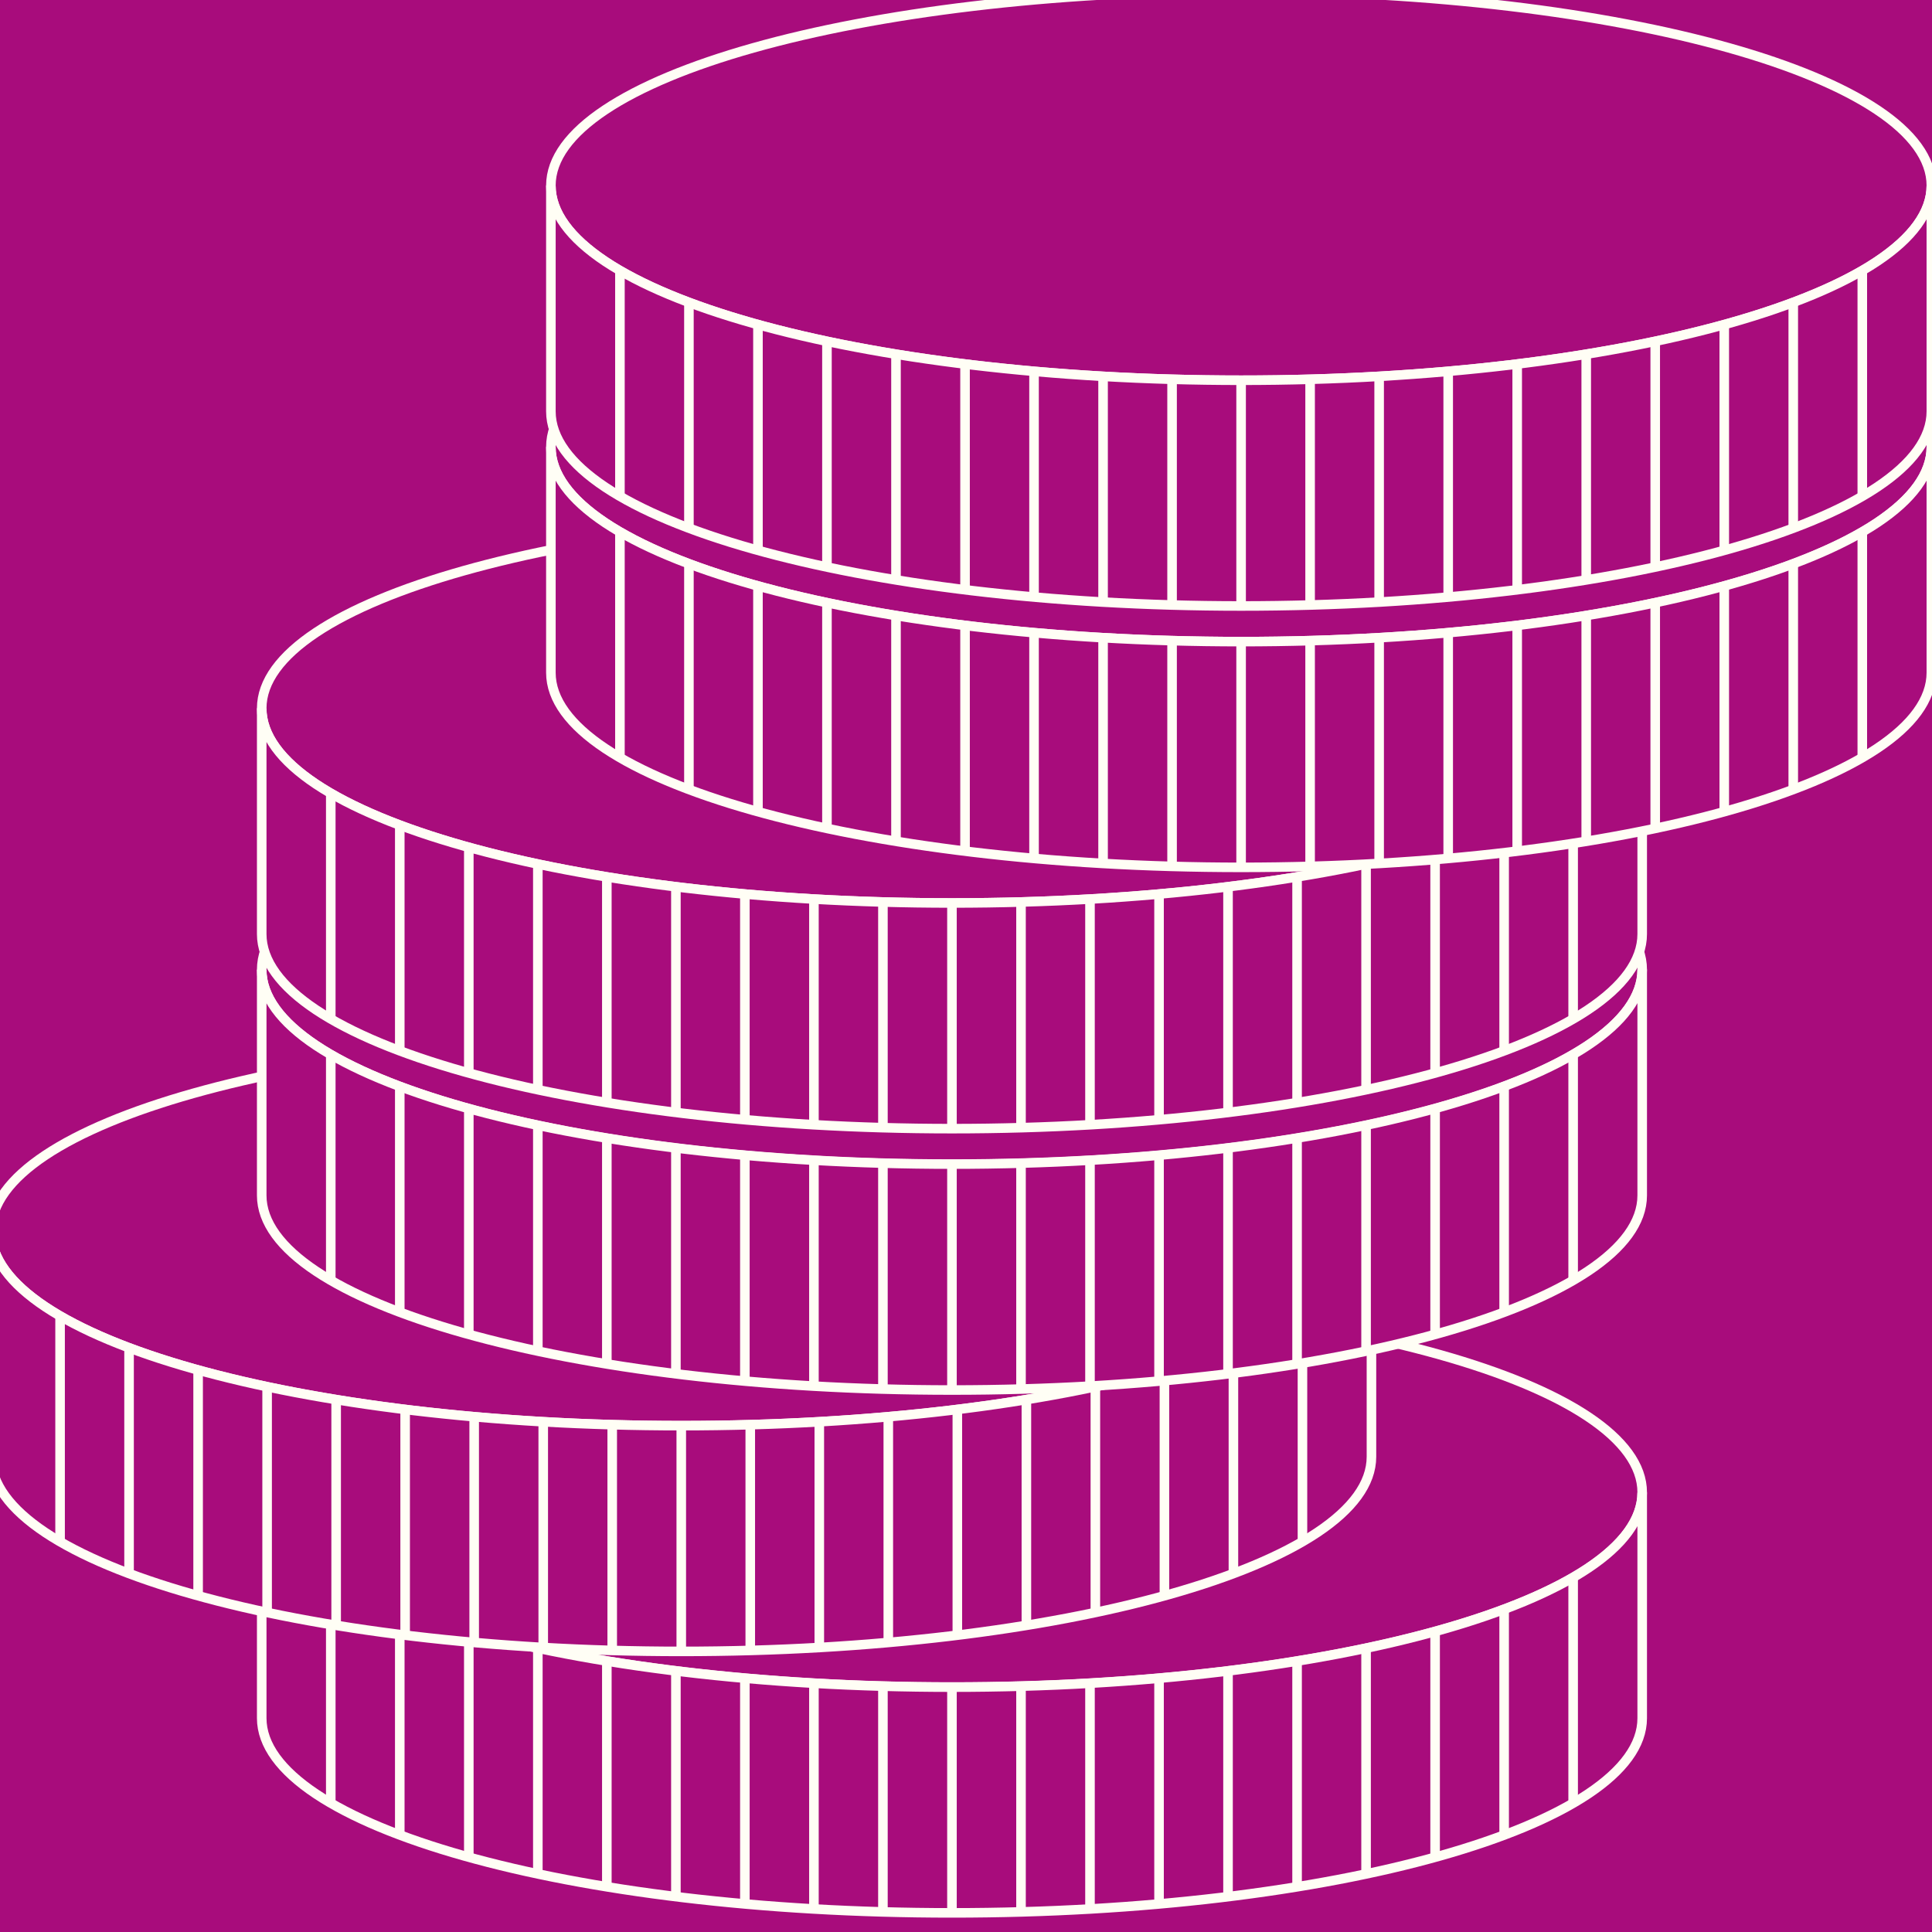
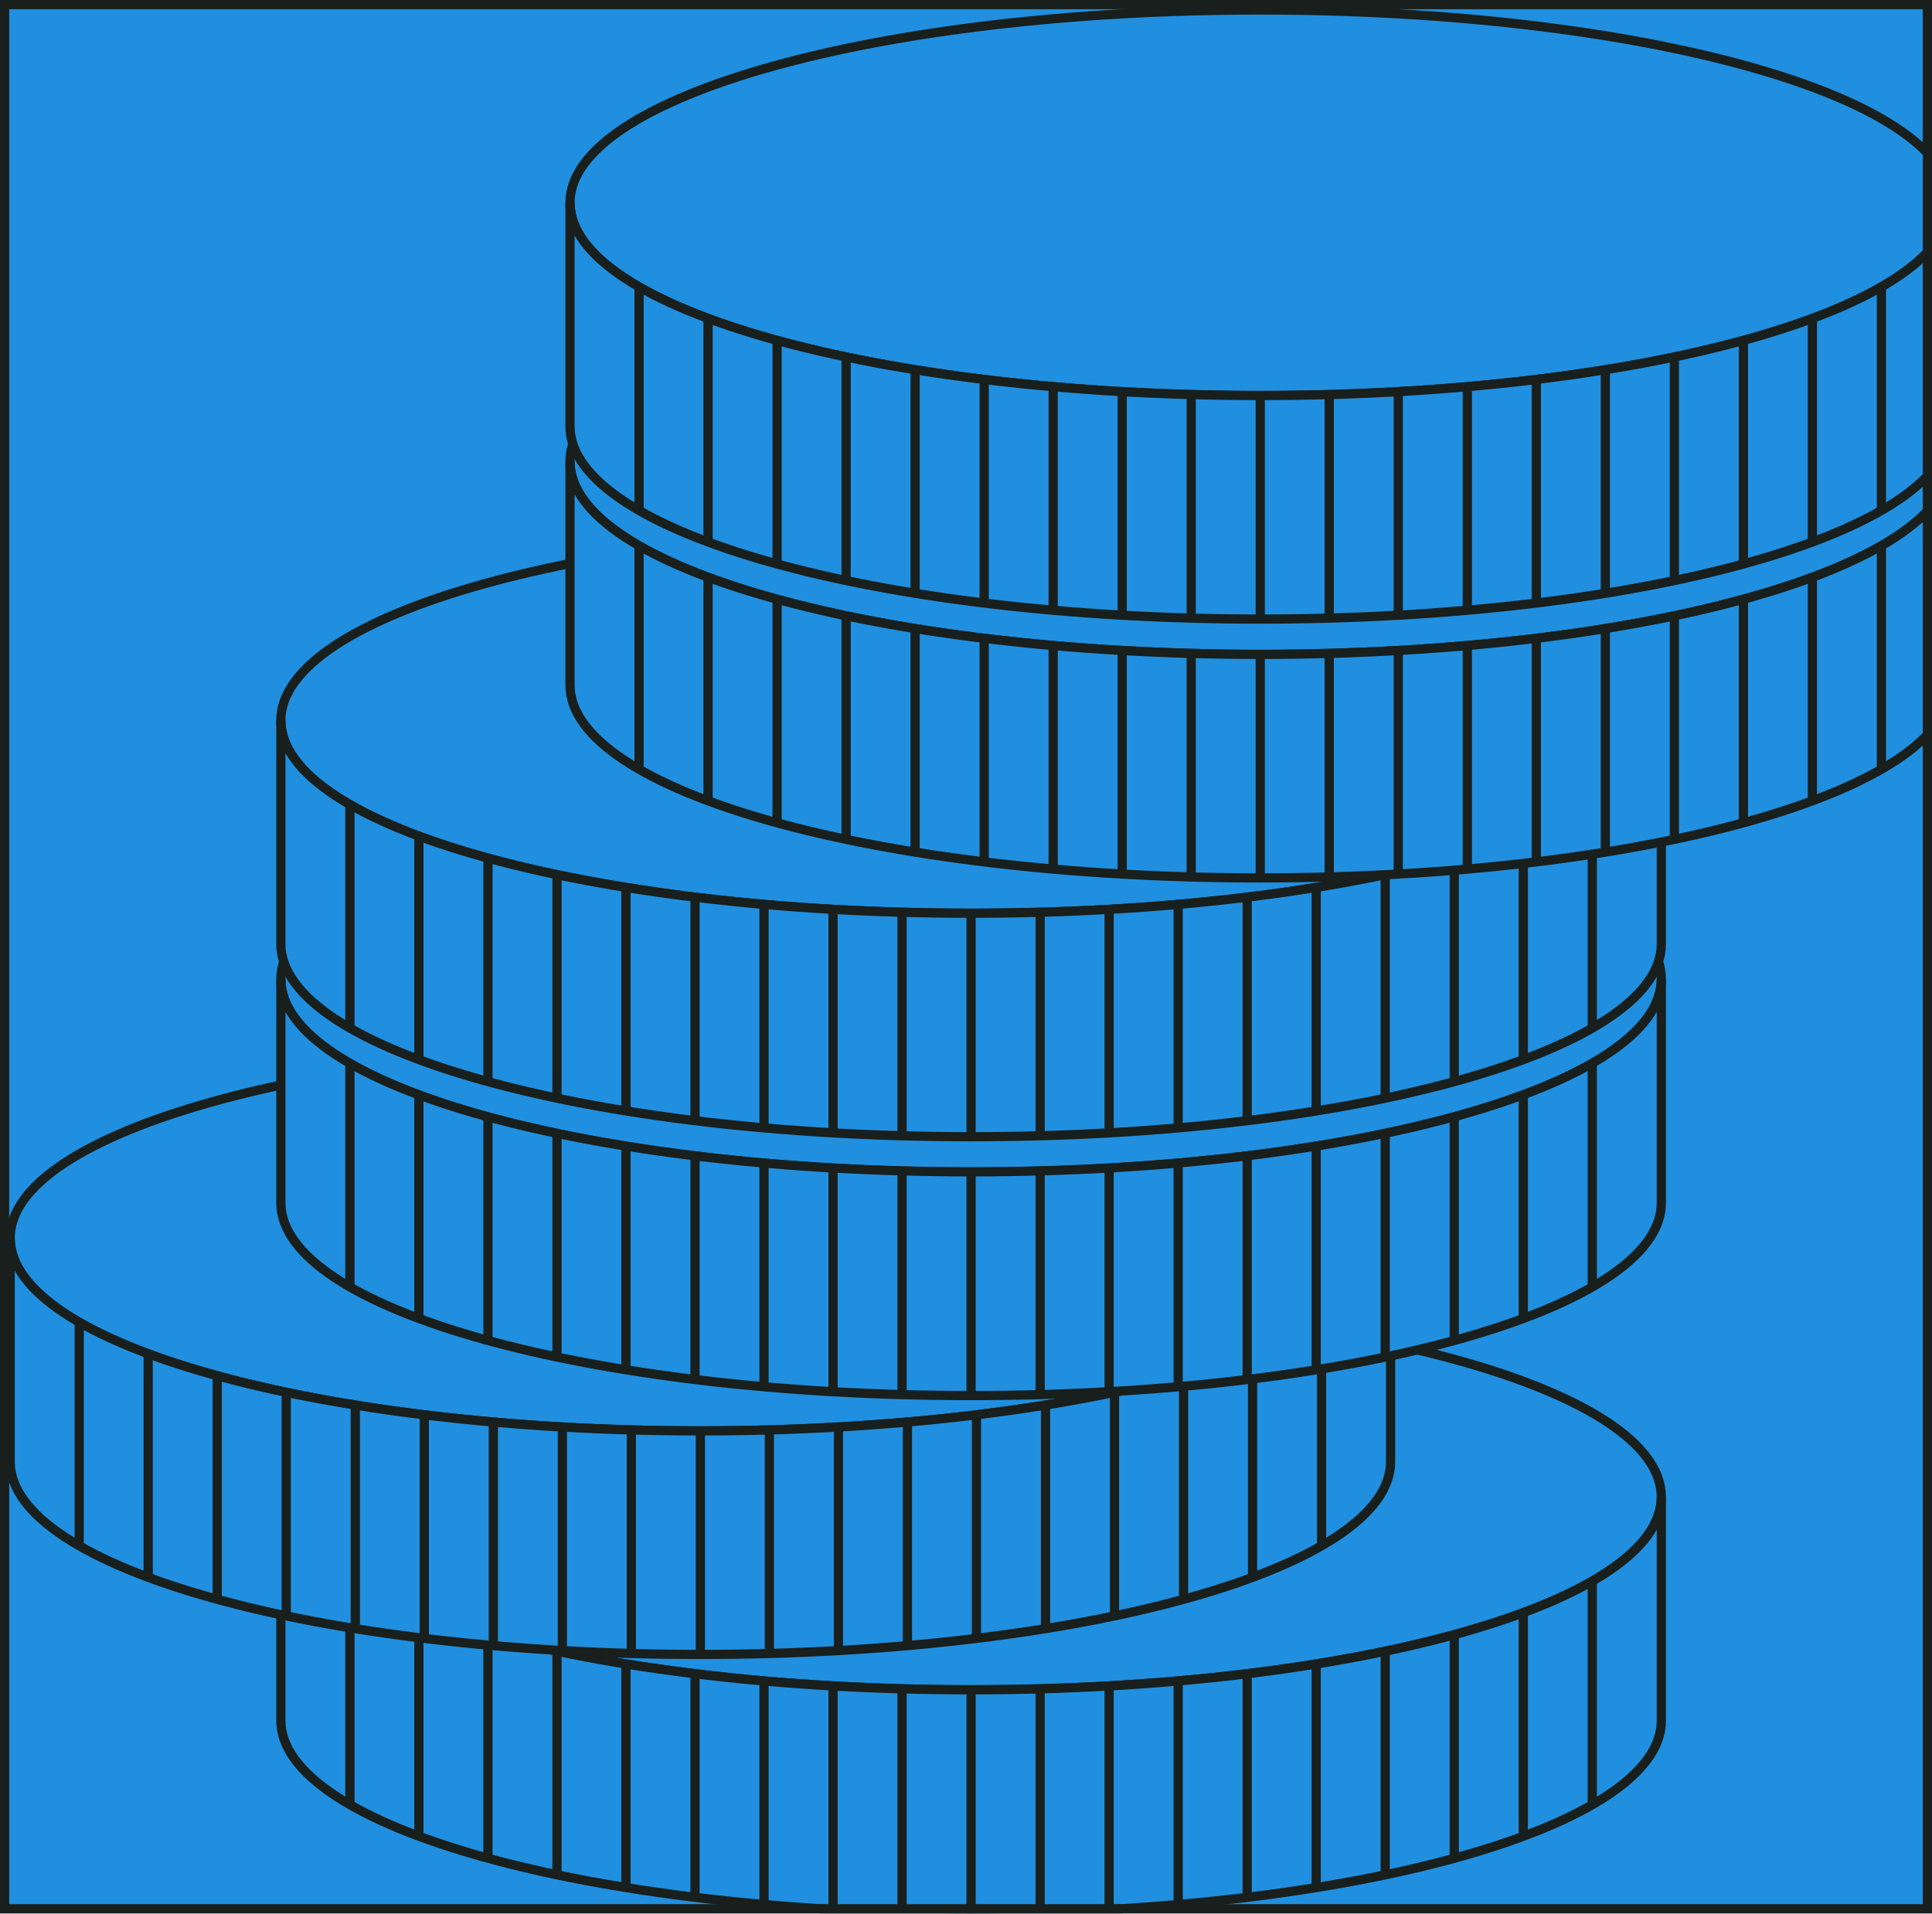
- <svg xmlns="http://www.w3.org/2000/svg" width="101" height="101" viewBox="0 0 101 101" fill="none">
-   <g clip-path="url(#clip0_832_12197)">
-     <path d="M101 0H0V101H101V0Z" fill="#A80C7C" />
-     <path d="M49.766 88.194C69.694 88.194 85.85 83.638 85.85 78.018C85.85 72.399 69.694 67.843 49.766 67.843C29.838 67.843 13.682 72.399 13.682 78.018C13.682 83.638 29.838 88.194 49.766 88.194Z" fill="#A80C7C" stroke="#FFFEF5" stroke-width="0.5" stroke-miterlimit="10" />
-     <path d="M49.766 88.199C69.694 88.199 85.85 83.643 85.85 78.024V89.825C85.85 95.446 69.694 100 49.766 100C29.838 100 13.682 95.439 13.682 89.819V78.019C13.682 83.638 29.838 88.199 49.766 88.199Z" fill="#A80C7C" stroke="#FFFEF5" stroke-width="0.5" stroke-miterlimit="10" />
-     <path d="M49.766 88.194V99.995" stroke="#FFFEF5" stroke-width="0.5" stroke-miterlimit="10" />
-     <path d="M46.157 88.143V99.944" stroke="#FFFEF5" stroke-width="0.5" stroke-miterlimit="10" />
-     <path d="M42.55 87.989V99.79" stroke="#FFFEF5" stroke-width="0.5" stroke-miterlimit="10" />
-     <path d="M38.94 87.728V99.527" stroke="#FFFEF5" stroke-width="0.5" stroke-miterlimit="10" />
-     <path d="M35.334 87.346V99.147" stroke="#FFFEF5" stroke-width="0.5" stroke-miterlimit="10" />
-     <path d="M31.724 86.832V98.633" stroke="#FFFEF5" stroke-width="0.5" stroke-miterlimit="10" />
-     <path d="M28.117 86.16V97.959" stroke="#FFFEF5" stroke-width="0.5" stroke-miterlimit="10" />
-     <path d="M24.508 85.283V97.084" stroke="#FFFEF5" stroke-width="0.5" stroke-miterlimit="10" />
-     <path d="M20.899 84.123V95.924" stroke="#FFFEF5" stroke-width="0.5" stroke-miterlimit="10" />
-     <path d="M17.292 82.457V94.258" stroke="#FFFEF5" stroke-width="0.5" stroke-miterlimit="10" />
-     <path d="M82.24 82.457V94.258" stroke="#FFFEF5" stroke-width="0.5" stroke-miterlimit="10" />
-     <path d="M78.633 84.123V95.924" stroke="#FFFEF5" stroke-width="0.5" stroke-miterlimit="10" />
-     <path d="M75.024 85.283V97.084" stroke="#FFFEF5" stroke-width="0.5" stroke-miterlimit="10" />
-     <path d="M71.415 86.16V97.959" stroke="#FFFEF5" stroke-width="0.5" stroke-miterlimit="10" />
-     <path d="M67.808 86.832V98.633" stroke="#FFFEF5" stroke-width="0.5" stroke-miterlimit="10" />
-     <path d="M64.198 87.346V99.147" stroke="#FFFEF5" stroke-width="0.5" stroke-miterlimit="10" />
-     <path d="M60.592 87.728V99.527" stroke="#FFFEF5" stroke-width="0.5" stroke-miterlimit="10" />
-     <path d="M56.982 87.989V99.79" stroke="#FFFEF5" stroke-width="0.5" stroke-miterlimit="10" />
-     <path d="M53.376 88.143V99.944" stroke="#FFFEF5" stroke-width="0.5" stroke-miterlimit="10" />
-     <path d="M35.615 74.53C55.543 74.53 71.698 69.974 71.698 64.354C71.698 58.734 55.543 54.179 35.615 54.179C15.686 54.179 -0.469 58.734 -0.469 64.354C-0.469 69.974 15.686 74.53 35.615 74.53Z" fill="#A80C7C" stroke="#FFFEF5" stroke-width="0.5" stroke-miterlimit="10" />
-     <path d="M35.615 74.53C55.543 74.53 71.696 69.974 71.696 64.355V76.155C71.696 81.777 55.543 86.331 35.615 86.331C15.687 86.331 -0.469 81.775 -0.469 76.155V64.355C-0.469 69.974 15.687 74.53 35.615 74.53Z" fill="#A80C7C" stroke="#FFFEF5" stroke-width="0.5" stroke-miterlimit="10" />
-     <path d="M35.615 74.53V86.331" stroke="#FFFEF5" stroke-width="0.5" stroke-miterlimit="10" />
-     <path d="M32.005 74.48V86.28" stroke="#FFFEF5" stroke-width="0.5" stroke-miterlimit="10" />
-     <path d="M28.399 74.326V86.127" stroke="#FFFEF5" stroke-width="0.5" stroke-miterlimit="10" />
-     <path d="M24.789 74.065V85.864" stroke="#FFFEF5" stroke-width="0.5" stroke-miterlimit="10" />
-     <path d="M21.18 73.685V85.483" stroke="#FFFEF5" stroke-width="0.5" stroke-miterlimit="10" />
-     <path d="M17.573 73.168V84.969" stroke="#FFFEF5" stroke-width="0.5" stroke-miterlimit="10" />
-     <path d="M13.964 72.496V84.297" stroke="#FFFEF5" stroke-width="0.5" stroke-miterlimit="10" />
-     <path d="M10.357 71.622V83.42" stroke="#FFFEF5" stroke-width="0.5" stroke-miterlimit="10" />
-     <path d="M6.747 70.462V82.26" stroke="#FFFEF5" stroke-width="0.5" stroke-miterlimit="10" />
-     <path d="M3.141 68.796V80.594" stroke="#FFFEF5" stroke-width="0.5" stroke-miterlimit="10" />
-     <path d="M68.089 68.796V80.594" stroke="#FFFEF5" stroke-width="0.5" stroke-miterlimit="10" />
-     <path d="M64.48 70.462V82.26" stroke="#FFFEF5" stroke-width="0.5" stroke-miterlimit="10" />
-     <path d="M60.873 71.622V83.42" stroke="#FFFEF5" stroke-width="0.5" stroke-miterlimit="10" />
-     <path d="M57.263 72.496V84.297" stroke="#FFFEF5" stroke-width="0.5" stroke-miterlimit="10" />
-     <path d="M53.657 73.168V84.969" stroke="#FFFEF5" stroke-width="0.5" stroke-miterlimit="10" />
-     <path d="M50.047 73.685V85.483" stroke="#FFFEF5" stroke-width="0.5" stroke-miterlimit="10" />
-     <path d="M46.438 74.065V85.864" stroke="#FFFEF5" stroke-width="0.5" stroke-miterlimit="10" />
-     <path d="M42.831 74.326V86.127" stroke="#FFFEF5" stroke-width="0.5" stroke-miterlimit="10" />
-     <path d="M39.222 74.48V86.28" stroke="#FFFEF5" stroke-width="0.5" stroke-miterlimit="10" />
-     <path d="M49.766 60.867C69.694 60.867 85.85 56.311 85.85 50.691C85.85 45.071 69.694 40.516 49.766 40.516C29.838 40.516 13.682 45.071 13.682 50.691C13.682 56.311 29.838 60.867 49.766 60.867Z" fill="#A80C7C" stroke="#FFFEF5" stroke-width="0.5" stroke-miterlimit="10" />
-     <path d="M49.766 60.856C69.694 60.856 85.85 56.303 85.85 50.681V62.492C85.85 68.114 69.694 72.667 49.766 72.667C29.838 72.667 13.682 68.111 13.682 62.492V50.691C13.682 56.313 29.838 60.856 49.766 60.856Z" fill="#A80C7C" stroke="#FFFEF5" stroke-width="0.5" stroke-miterlimit="10" />
-     <path d="M49.766 60.866V72.667" stroke="#FFFEF5" stroke-width="0.5" stroke-miterlimit="10" />
-     <path d="M46.157 60.817V72.616" stroke="#FFFEF5" stroke-width="0.5" stroke-miterlimit="10" />
-     <path d="M42.55 60.665V72.463" stroke="#FFFEF5" stroke-width="0.5" stroke-miterlimit="10" />
-     <path d="M38.94 60.401V72.202" stroke="#FFFEF5" stroke-width="0.5" stroke-miterlimit="10" />
-     <path d="M35.334 60.02V71.819" stroke="#FFFEF5" stroke-width="0.5" stroke-miterlimit="10" />
-     <path d="M31.724 59.507V71.305" stroke="#FFFEF5" stroke-width="0.5" stroke-miterlimit="10" />
-     <path d="M28.117 58.832V70.633" stroke="#FFFEF5" stroke-width="0.5" stroke-miterlimit="10" />
-     <path d="M24.508 57.958V69.756" stroke="#FFFEF5" stroke-width="0.5" stroke-miterlimit="10" />
-     <path d="M20.899 56.798V68.596" stroke="#FFFEF5" stroke-width="0.5" stroke-miterlimit="10" />
-     <path d="M17.292 55.132V66.933" stroke="#FFFEF5" stroke-width="0.5" stroke-miterlimit="10" />
-     <path d="M82.24 55.132V66.933" stroke="#FFFEF5" stroke-width="0.5" stroke-miterlimit="10" />
-     <path d="M78.633 56.798V68.596" stroke="#FFFEF5" stroke-width="0.5" stroke-miterlimit="10" />
-     <path d="M75.024 57.958V69.756" stroke="#FFFEF5" stroke-width="0.5" stroke-miterlimit="10" />
-     <path d="M71.415 58.832V70.633" stroke="#FFFEF5" stroke-width="0.5" stroke-miterlimit="10" />
-     <path d="M67.808 59.507V71.305" stroke="#FFFEF5" stroke-width="0.5" stroke-miterlimit="10" />
-     <path d="M64.198 60.02V71.819" stroke="#FFFEF5" stroke-width="0.5" stroke-miterlimit="10" />
-     <path d="M60.592 60.401V72.202" stroke="#FFFEF5" stroke-width="0.5" stroke-miterlimit="10" />
-     <path d="M56.982 60.665V72.463" stroke="#FFFEF5" stroke-width="0.5" stroke-miterlimit="10" />
-     <path d="M53.376 60.817V72.616" stroke="#FFFEF5" stroke-width="0.5" stroke-miterlimit="10" />
-     <path d="M49.766 47.205C69.694 47.205 85.85 42.649 85.85 37.029C85.85 31.409 69.694 26.854 49.766 26.854C29.838 26.854 13.682 31.409 13.682 37.029C13.682 42.649 29.838 47.205 49.766 47.205Z" fill="#A80C7C" stroke="#FFFEF5" stroke-width="0.5" stroke-miterlimit="10" />
-     <path d="M49.766 47.205C69.694 47.205 85.85 42.649 85.85 37.029V48.828C85.85 54.45 69.694 59.003 49.766 59.003C29.838 59.003 13.682 54.447 13.682 48.828V37.029C13.682 42.649 29.838 47.205 49.766 47.205Z" fill="#A80C7C" stroke="#FFFEF5" stroke-width="0.5" stroke-miterlimit="10" />
-     <path d="M49.766 47.205V59.003" stroke="#FFFEF5" stroke-width="0.5" stroke-miterlimit="10" />
-     <path d="M46.157 47.154V58.955" stroke="#FFFEF5" stroke-width="0.5" stroke-miterlimit="10" />
-     <path d="M42.55 47.001V58.802" stroke="#FFFEF5" stroke-width="0.5" stroke-miterlimit="10" />
-     <path d="M38.94 46.737V58.538" stroke="#FFFEF5" stroke-width="0.5" stroke-miterlimit="10" />
-     <path d="M35.334 46.356V58.157" stroke="#FFFEF5" stroke-width="0.5" stroke-miterlimit="10" />
-     <path d="M31.724 45.843V57.641" stroke="#FFFEF5" stroke-width="0.5" stroke-miterlimit="10" />
-     <path d="M28.117 45.169V56.97" stroke="#FFFEF5" stroke-width="0.5" stroke-miterlimit="10" />
-     <path d="M24.508 44.295V56.096" stroke="#FFFEF5" stroke-width="0.5" stroke-miterlimit="10" />
-     <path d="M20.899 43.135V54.936" stroke="#FFFEF5" stroke-width="0.5" stroke-miterlimit="10" />
-     <path d="M17.292 41.469V53.27" stroke="#FFFEF5" stroke-width="0.5" stroke-miterlimit="10" />
-     <path d="M82.24 41.469V53.27" stroke="#FFFEF5" stroke-width="0.5" stroke-miterlimit="10" />
-     <path d="M78.633 43.135V54.936" stroke="#FFFEF5" stroke-width="0.5" stroke-miterlimit="10" />
-     <path d="M75.024 44.295V56.096" stroke="#FFFEF5" stroke-width="0.5" stroke-miterlimit="10" />
-     <path d="M71.415 45.169V56.97" stroke="#FFFEF5" stroke-width="0.5" stroke-miterlimit="10" />
-     <path d="M67.808 45.843V57.641" stroke="#FFFEF5" stroke-width="0.5" stroke-miterlimit="10" />
-     <path d="M64.198 46.356V58.157" stroke="#FFFEF5" stroke-width="0.5" stroke-miterlimit="10" />
-     <path d="M60.592 46.737V58.538" stroke="#FFFEF5" stroke-width="0.5" stroke-miterlimit="10" />
-     <path d="M56.982 47.001V58.802" stroke="#FFFEF5" stroke-width="0.5" stroke-miterlimit="10" />
-     <path d="M53.376 47.154V58.955" stroke="#FFFEF5" stroke-width="0.5" stroke-miterlimit="10" />
-     <path d="M64.882 33.542C84.811 33.542 100.966 28.986 100.966 23.366C100.966 17.746 84.811 13.19 64.882 13.19C44.954 13.19 28.799 17.746 28.799 23.366C28.799 28.986 44.954 33.542 64.882 33.542Z" fill="#A80C7C" stroke="#FFFEF5" stroke-width="0.5" stroke-miterlimit="10" />
-     <path d="M64.882 33.542C84.81 33.542 100.966 28.986 100.966 23.366V35.164C100.966 40.786 84.81 45.343 64.882 45.343C44.954 45.343 28.799 40.786 28.799 35.164V23.366C28.799 28.986 44.954 33.542 64.882 33.542Z" fill="#A80C7C" stroke="#FFFEF5" stroke-width="0.5" stroke-miterlimit="10" />
-     <path d="M64.882 33.541V45.342" stroke="#FFFEF5" stroke-width="0.5" stroke-miterlimit="10" />
-     <path d="M61.273 33.49V45.291" stroke="#FFFEF5" stroke-width="0.5" stroke-miterlimit="10" />
-     <path d="M57.666 33.337V45.138" stroke="#FFFEF5" stroke-width="0.5" stroke-miterlimit="10" />
-     <path d="M54.057 33.074V44.875" stroke="#FFFEF5" stroke-width="0.5" stroke-miterlimit="10" />
-     <path d="M50.45 32.693V44.494" stroke="#FFFEF5" stroke-width="0.5" stroke-miterlimit="10" />
-     <path d="M46.84 32.18V43.981" stroke="#FFFEF5" stroke-width="0.5" stroke-miterlimit="10" />
-     <path d="M43.231 31.507V43.305" stroke="#FFFEF5" stroke-width="0.5" stroke-miterlimit="10" />
-     <path d="M39.624 30.631V42.432" stroke="#FFFEF5" stroke-width="0.5" stroke-miterlimit="10" />
-     <path d="M36.015 29.471V41.272" stroke="#FFFEF5" stroke-width="0.5" stroke-miterlimit="10" />
-     <path d="M32.408 27.805V39.606" stroke="#FFFEF5" stroke-width="0.5" stroke-miterlimit="10" />
-     <path d="M97.356 27.805V39.606" stroke="#FFFEF5" stroke-width="0.5" stroke-miterlimit="10" />
-     <path d="M93.747 29.471V41.272" stroke="#FFFEF5" stroke-width="0.5" stroke-miterlimit="10" />
-     <path d="M90.14 30.631V42.432" stroke="#FFFEF5" stroke-width="0.5" stroke-miterlimit="10" />
-     <path d="M86.531 31.507V43.305" stroke="#FFFEF5" stroke-width="0.5" stroke-miterlimit="10" />
-     <path d="M82.924 32.18V43.981" stroke="#FFFEF5" stroke-width="0.5" stroke-miterlimit="10" />
-     <path d="M79.315 32.693V44.494" stroke="#FFFEF5" stroke-width="0.5" stroke-miterlimit="10" />
-     <path d="M75.708 33.074V44.875" stroke="#FFFEF5" stroke-width="0.5" stroke-miterlimit="10" />
-     <path d="M72.098 33.337V45.138" stroke="#FFFEF5" stroke-width="0.5" stroke-miterlimit="10" />
-     <path d="M68.489 33.49V45.291" stroke="#FFFEF5" stroke-width="0.5" stroke-miterlimit="10" />
-     <path d="M64.882 19.878C84.811 19.878 100.966 15.322 100.966 9.702C100.966 4.082 84.811 -0.474 64.882 -0.474C44.954 -0.474 28.799 4.082 28.799 9.702C28.799 15.322 44.954 19.878 64.882 19.878Z" fill="#A80C7C" stroke="#FFFEF5" stroke-width="0.5" stroke-miterlimit="10" />
-     <path d="M64.882 19.878C84.81 19.878 100.966 15.322 100.966 9.702V21.503C100.966 27.125 84.81 31.679 64.882 31.679C44.954 31.679 28.799 27.125 28.799 21.503V9.702C28.799 15.322 44.954 19.878 64.882 19.878Z" fill="#A80C7C" stroke="#FFFEF5" stroke-width="0.5" stroke-miterlimit="10" />
-     <path d="M64.882 19.878V31.679" stroke="#FFFEF5" stroke-width="0.5" stroke-miterlimit="10" />
-     <path d="M61.273 19.826V31.627" stroke="#FFFEF5" stroke-width="0.5" stroke-miterlimit="10" />
-     <path d="M57.666 19.673V31.474" stroke="#FFFEF5" stroke-width="0.5" stroke-miterlimit="10" />
-     <path d="M54.057 19.413V31.211" stroke="#FFFEF5" stroke-width="0.5" stroke-miterlimit="10" />
-     <path d="M50.45 19.029V30.83" stroke="#FFFEF5" stroke-width="0.5" stroke-miterlimit="10" />
-     <path d="M46.84 18.516V30.317" stroke="#FFFEF5" stroke-width="0.5" stroke-miterlimit="10" />
-     <path d="M43.231 17.844V29.645" stroke="#FFFEF5" stroke-width="0.5" stroke-miterlimit="10" />
-     <path d="M39.624 16.967V28.768" stroke="#FFFEF5" stroke-width="0.5" stroke-miterlimit="10" />
-     <path d="M36.015 15.81V27.608" stroke="#FFFEF5" stroke-width="0.5" stroke-miterlimit="10" />
-     <path d="M32.408 14.144V25.942" stroke="#FFFEF5" stroke-width="0.5" stroke-miterlimit="10" />
-     <path d="M97.356 14.144V25.942" stroke="#FFFEF5" stroke-width="0.5" stroke-miterlimit="10" />
-     <path d="M93.747 15.81V27.608" stroke="#FFFEF5" stroke-width="0.5" stroke-miterlimit="10" />
-     <path d="M90.14 16.967V28.768" stroke="#FFFEF5" stroke-width="0.5" stroke-miterlimit="10" />
-     <path d="M86.531 17.844V29.645" stroke="#FFFEF5" stroke-width="0.5" stroke-miterlimit="10" />
-     <path d="M82.924 18.516V30.317" stroke="#FFFEF5" stroke-width="0.5" stroke-miterlimit="10" />
-     <path d="M79.315 19.029V30.83" stroke="#FFFEF5" stroke-width="0.5" stroke-miterlimit="10" />
-     <path d="M75.708 19.413V31.211" stroke="#FFFEF5" stroke-width="0.5" stroke-miterlimit="10" />
-     <path d="M72.098 19.673V31.474" stroke="#FFFEF5" stroke-width="0.5" stroke-miterlimit="10" />
-     <path d="M68.489 19.826V31.627" stroke="#FFFEF5" stroke-width="0.5" stroke-miterlimit="10" />
+ <svg xmlns="http://www.w3.org/2000/svg" width="210" height="208" viewBox="0 0 210 208" fill="none">
+   <g clip-path="url(#clip0_832_12302)">
+     <path d="M210 0H0V208H210V0Z" fill="#208FDF" />
+     <path d="M105.553 183.687C146.989 183.687 180.579 174.305 180.579 162.731C180.579 151.158 146.989 141.775 105.553 141.775C64.118 141.775 30.528 151.158 30.528 162.731C30.528 174.305 64.118 183.687 105.553 183.687Z" fill="#208FDF" stroke="#181F1C" stroke-miterlimit="10" />
+     <path d="M105.553 183.697C146.987 183.697 180.579 174.314 180.579 162.741V187.044C180.579 198.622 146.987 208 105.553 208C64.119 208 30.528 198.606 30.528 187.033V162.73C30.528 174.303 64.119 183.697 105.553 183.697Z" fill="#208FDF" stroke="#181F1C" stroke-miterlimit="10" />
+     <path d="M105.553 183.687V207.989" stroke="#181F1C" stroke-miterlimit="10" />
+     <path d="M98.049 183.581V207.884" stroke="#181F1C" stroke-miterlimit="10" />
+     <path d="M90.549 183.266V207.568" stroke="#181F1C" stroke-miterlimit="10" />
+     <path d="M83.045 182.729V207.026" stroke="#181F1C" stroke-miterlimit="10" />
+     <path d="M75.545 181.939V206.242" stroke="#181F1C" stroke-miterlimit="10" />
+     <path d="M68.04 180.882V205.185" stroke="#181F1C" stroke-miterlimit="10" />
+     <path d="M60.541 179.498V203.796" stroke="#181F1C" stroke-miterlimit="10" />
+     <path d="M53.037 177.692V201.995" stroke="#181F1C" stroke-miterlimit="10" />
+     <path d="M45.532 175.303V199.606" stroke="#181F1C" stroke-miterlimit="10" />
+     <path d="M38.033 171.872V196.175" stroke="#181F1C" stroke-miterlimit="10" />
+     <path d="M173.074 171.872V196.175" stroke="#181F1C" stroke-miterlimit="10" />
+     <path d="M165.575 175.303V199.606" stroke="#181F1C" stroke-miterlimit="10" />
+     <path d="M158.07 177.692V201.995" stroke="#181F1C" stroke-miterlimit="10" />
+     <path d="M150.565 179.498V203.796" stroke="#181F1C" stroke-miterlimit="10" />
+     <path d="M143.066 180.882V205.185" stroke="#181F1C" stroke-miterlimit="10" />
+     <path d="M135.561 181.939V206.242" stroke="#181F1C" stroke-miterlimit="10" />
+     <path d="M128.062 182.729V207.026" stroke="#181F1C" stroke-miterlimit="10" />
+     <path d="M120.557 183.266V207.568" stroke="#181F1C" stroke-miterlimit="10" />
+     <path d="M113.058 183.581V207.884" stroke="#181F1C" stroke-miterlimit="10" />
+     <path d="M76.13 155.547C117.565 155.547 151.155 146.165 151.155 134.592C151.155 123.018 117.565 113.636 76.13 113.636C34.695 113.636 1.105 123.018 1.105 134.592C1.105 146.165 34.695 155.547 76.13 155.547Z" fill="#208FDF" stroke="#181F1C" stroke-miterlimit="10" />
+     <path d="M76.13 155.548C117.564 155.548 151.15 146.164 151.15 134.592V158.895C151.15 170.472 117.564 179.85 76.13 179.85C34.696 179.85 1.105 170.467 1.105 158.895V134.592C1.105 146.164 34.696 155.548 76.13 155.548Z" fill="#208FDF" stroke="#181F1C" stroke-miterlimit="10" />
+     <path d="M76.13 155.548V179.851" stroke="#181F1C" stroke-miterlimit="10" />
+     <path d="M68.625 155.442V179.745" stroke="#181F1C" stroke-miterlimit="10" />
+     <path d="M61.126 155.126V179.429" stroke="#181F1C" stroke-miterlimit="10" />
+     <path d="M53.621 154.59V178.887" stroke="#181F1C" stroke-miterlimit="10" />
+     <path d="M46.117 153.806V178.103" stroke="#181F1C" stroke-miterlimit="10" />
+     <path d="M38.617 152.742V177.045" stroke="#181F1C" stroke-miterlimit="10" />
+     <path d="M31.113 151.358V175.661" stroke="#181F1C" stroke-miterlimit="10" />
+     <path d="M23.613 149.559V173.856" stroke="#181F1C" stroke-miterlimit="10" />
+     <path d="M16.108 147.169V171.466" stroke="#181F1C" stroke-miterlimit="10" />
+     <path d="M8.609 143.738V168.036" stroke="#181F1C" stroke-miterlimit="10" />
+     <path d="M143.651 143.738V168.036" stroke="#181F1C" stroke-miterlimit="10" />
+     <path d="M136.146 147.169V171.466" stroke="#181F1C" stroke-miterlimit="10" />
+     <path d="M128.647 149.559V173.856" stroke="#181F1C" stroke-miterlimit="10" />
+     <path d="M121.142 151.358V175.661" stroke="#181F1C" stroke-miterlimit="10" />
+     <path d="M113.643 152.742V177.045" stroke="#181F1C" stroke-miterlimit="10" />
+     <path d="M106.138 153.806V178.103" stroke="#181F1C" stroke-miterlimit="10" />
+     <path d="M98.633 154.59V178.887" stroke="#181F1C" stroke-miterlimit="10" />
+     <path d="M91.134 155.126V179.429" stroke="#181F1C" stroke-miterlimit="10" />
+     <path d="M83.629 155.442V179.745" stroke="#181F1C" stroke-miterlimit="10" />
+     <path d="M105.553 127.409C146.989 127.409 180.579 118.026 180.579 106.453C180.579 94.879 146.989 85.497 105.553 85.497C64.118 85.497 30.528 94.879 30.528 106.453C30.528 118.026 64.118 127.409 105.553 127.409Z" fill="#208FDF" stroke="#181F1C" stroke-miterlimit="10" />
+     <path d="M105.553 127.387C146.987 127.387 180.579 118.009 180.579 106.432V130.756C180.579 142.333 146.987 151.711 105.553 151.711C64.119 151.711 30.528 142.328 30.528 130.756V106.453C30.528 118.03 64.119 127.387 105.553 127.387Z" fill="#208FDF" stroke="#181F1C" stroke-miterlimit="10" />
+     <path d="M105.553 127.408V151.711" stroke="#181F1C" stroke-miterlimit="10" />
+     <path d="M98.049 127.308V151.605" stroke="#181F1C" stroke-miterlimit="10" />
+     <path d="M90.549 126.992V151.29" stroke="#181F1C" stroke-miterlimit="10" />
+     <path d="M83.045 126.45V150.753" stroke="#181F1C" stroke-miterlimit="10" />
+     <path d="M75.545 125.666V149.964" stroke="#181F1C" stroke-miterlimit="10" />
+     <path d="M68.04 124.608V148.906" stroke="#181F1C" stroke-miterlimit="10" />
+     <path d="M60.541 123.219V147.522" stroke="#181F1C" stroke-miterlimit="10" />
+     <path d="M53.037 121.419V145.716" stroke="#181F1C" stroke-miterlimit="10" />
+     <path d="M45.532 119.03V143.328" stroke="#181F1C" stroke-miterlimit="10" />
+     <path d="M38.033 115.599V139.901" stroke="#181F1C" stroke-miterlimit="10" />
+     <path d="M173.074 115.599V139.901" stroke="#181F1C" stroke-miterlimit="10" />
+     <path d="M165.575 119.03V143.328" stroke="#181F1C" stroke-miterlimit="10" />
+     <path d="M158.07 121.419V145.716" stroke="#181F1C" stroke-miterlimit="10" />
+     <path d="M150.565 123.219V147.522" stroke="#181F1C" stroke-miterlimit="10" />
+     <path d="M143.066 124.608V148.906" stroke="#181F1C" stroke-miterlimit="10" />
+     <path d="M135.561 125.666V149.964" stroke="#181F1C" stroke-miterlimit="10" />
+     <path d="M128.062 126.45V150.753" stroke="#181F1C" stroke-miterlimit="10" />
+     <path d="M120.557 126.992V151.29" stroke="#181F1C" stroke-miterlimit="10" />
+     <path d="M113.058 127.308V151.605" stroke="#181F1C" stroke-miterlimit="10" />
+     <path d="M105.553 99.274C146.989 99.274 180.579 89.892 180.579 78.318C180.579 66.745 146.989 57.362 105.553 57.362C64.118 57.362 30.528 66.745 30.528 78.318C30.528 89.892 64.118 99.274 105.553 99.274Z" fill="#208FDF" stroke="#181F1C" stroke-miterlimit="10" />
+     <path d="M105.553 99.274C146.987 99.274 180.579 89.891 180.579 78.318V102.616C180.579 114.194 146.987 123.572 105.553 123.572C64.119 123.572 30.528 114.188 30.528 102.616V78.318C30.528 89.891 64.119 99.274 105.553 99.274Z" fill="#208FDF" stroke="#181F1C" stroke-miterlimit="10" />
+     <path d="M105.553 99.274V123.572" stroke="#181F1C" stroke-miterlimit="10" />
+     <path d="M98.049 99.169V123.472" stroke="#181F1C" stroke-miterlimit="10" />
+     <path d="M90.549 98.853V123.156" stroke="#181F1C" stroke-miterlimit="10" />
+     <path d="M83.045 98.311V122.613" stroke="#181F1C" stroke-miterlimit="10" />
+     <path d="M75.545 97.527V121.83" stroke="#181F1C" stroke-miterlimit="10" />
+     <path d="M68.04 96.469V120.766" stroke="#181F1C" stroke-miterlimit="10" />
+     <path d="M60.541 95.08V119.383" stroke="#181F1C" stroke-miterlimit="10" />
+     <path d="M53.037 93.28V117.583" stroke="#181F1C" stroke-miterlimit="10" />
+     <path d="M45.532 90.891V115.193" stroke="#181F1C" stroke-miterlimit="10" />
+     <path d="M38.033 87.46V111.763" stroke="#181F1C" stroke-miterlimit="10" />
+     <path d="M173.074 87.46V111.763" stroke="#181F1C" stroke-miterlimit="10" />
+     <path d="M165.575 90.891V115.193" stroke="#181F1C" stroke-miterlimit="10" />
+     <path d="M158.07 93.28V117.583" stroke="#181F1C" stroke-miterlimit="10" />
+     <path d="M150.565 95.08V119.383" stroke="#181F1C" stroke-miterlimit="10" />
+     <path d="M143.066 96.469V120.766" stroke="#181F1C" stroke-miterlimit="10" />
+     <path d="M135.561 97.527V121.83" stroke="#181F1C" stroke-miterlimit="10" />
+     <path d="M128.062 98.311V122.613" stroke="#181F1C" stroke-miterlimit="10" />
+     <path d="M120.557 98.853V123.156" stroke="#181F1C" stroke-miterlimit="10" />
+     <path d="M113.058 99.169V123.472" stroke="#181F1C" stroke-miterlimit="10" />
+     <path d="M136.983 71.135C178.418 71.135 212.008 61.753 212.008 50.179C212.008 38.606 178.418 29.224 136.983 29.224C95.547 29.224 61.957 38.606 61.957 50.179C61.957 61.753 95.547 71.135 136.983 71.135Z" fill="#208FDF" stroke="#181F1C" stroke-miterlimit="10" />
+     <path d="M136.983 71.135C178.417 71.135 212.008 61.751 212.008 50.179V74.476C212.008 86.054 178.417 95.437 136.983 95.437C95.549 95.437 61.957 86.054 61.957 74.476V50.179C61.957 61.751 95.549 71.135 136.983 71.135Z" fill="#208FDF" stroke="#181F1C" stroke-miterlimit="10" />
+     <path d="M136.983 71.135V95.438" stroke="#181F1C" stroke-miterlimit="10" />
+     <path d="M129.478 71.029V95.332" stroke="#181F1C" stroke-miterlimit="10" />
+     <path d="M121.979 70.714V95.017" stroke="#181F1C" stroke-miterlimit="10" />
+     <path d="M114.474 70.172V94.475" stroke="#181F1C" stroke-miterlimit="10" />
+     <path d="M106.975 69.388V93.691" stroke="#181F1C" stroke-miterlimit="10" />
+     <path d="M99.47 68.33V92.633" stroke="#181F1C" stroke-miterlimit="10" />
+     <path d="M91.966 66.945V91.243" stroke="#181F1C" stroke-miterlimit="10" />
+     <path d="M84.466 65.141V89.443" stroke="#181F1C" stroke-miterlimit="10" />
+     <path d="M76.962 62.751V87.054" stroke="#181F1C" stroke-miterlimit="10" />
+     <path d="M69.462 59.32V83.623" stroke="#181F1C" stroke-miterlimit="10" />
+     <path d="M204.503 59.32V83.623" stroke="#181F1C" stroke-miterlimit="10" />
+     <path d="M196.999 62.751V87.054" stroke="#181F1C" stroke-miterlimit="10" />
+     <path d="M189.5 65.141V89.443" stroke="#181F1C" stroke-miterlimit="10" />
+     <path d="M181.995 66.945V91.243" stroke="#181F1C" stroke-miterlimit="10" />
+     <path d="M174.495 68.33V92.633" stroke="#181F1C" stroke-miterlimit="10" />
+     <path d="M166.991 69.388V93.691" stroke="#181F1C" stroke-miterlimit="10" />
+     <path d="M159.491 70.172V94.475" stroke="#181F1C" stroke-miterlimit="10" />
+     <path d="M151.987 70.714V95.017" stroke="#181F1C" stroke-miterlimit="10" />
+     <path d="M144.482 71.029V95.332" stroke="#181F1C" stroke-miterlimit="10" />
+     <path d="M136.983 42.996C178.418 42.996 212.008 33.613 212.008 22.04C212.008 10.466 178.418 1.084 136.983 1.084C95.547 1.084 61.957 10.466 61.957 22.04C61.957 33.613 95.547 42.996 136.983 42.996Z" fill="#208FDF" stroke="#181F1C" stroke-miterlimit="10" />
+     <path d="M136.983 42.996C178.417 42.996 212.008 33.613 212.008 22.04V46.343C212.008 57.921 178.417 67.299 136.983 67.299C95.549 67.299 61.957 57.921 61.957 46.343V22.04C61.957 33.613 95.549 42.996 136.983 42.996Z" fill="#208FDF" stroke="#181F1C" stroke-miterlimit="10" />
+     <path d="M136.983 42.995V67.298" stroke="#181F1C" stroke-miterlimit="10" />
+     <path d="M129.478 42.891V67.193" stroke="#181F1C" stroke-miterlimit="10" />
+     <path d="M121.979 42.574V66.877" stroke="#181F1C" stroke-miterlimit="10" />
+     <path d="M114.474 42.038V66.336" stroke="#181F1C" stroke-miterlimit="10" />
+     <path d="M106.975 41.248V65.551" stroke="#181F1C" stroke-miterlimit="10" />
+     <path d="M99.47 40.19V64.493" stroke="#181F1C" stroke-miterlimit="10" />
+     <path d="M91.966 38.807V63.109" stroke="#181F1C" stroke-miterlimit="10" />
+     <path d="M84.466 37.002V61.305" stroke="#181F1C" stroke-miterlimit="10" />
+     <path d="M76.962 34.617V58.915" stroke="#181F1C" stroke-miterlimit="10" />
+     <path d="M69.462 31.186V55.484" stroke="#181F1C" stroke-miterlimit="10" />
+     <path d="M204.503 31.186V55.484" stroke="#181F1C" stroke-miterlimit="10" />
+     <path d="M196.999 34.617V58.915" stroke="#181F1C" stroke-miterlimit="10" />
+     <path d="M189.5 37.002V61.305" stroke="#181F1C" stroke-miterlimit="10" />
+     <path d="M181.995 38.807V63.109" stroke="#181F1C" stroke-miterlimit="10" />
+     <path d="M174.495 40.19V64.493" stroke="#181F1C" stroke-miterlimit="10" />
+     <path d="M166.991 41.248V65.551" stroke="#181F1C" stroke-miterlimit="10" />
+     <path d="M159.491 42.038V66.336" stroke="#181F1C" stroke-miterlimit="10" />
+     <path d="M151.987 42.574V66.877" stroke="#181F1C" stroke-miterlimit="10" />
+     <path d="M144.482 42.891V67.193" stroke="#181F1C" stroke-miterlimit="10" />
  </g>
+   <rect x="0.5" y="0.5" width="209" height="207" stroke="#181F1C" />
  <defs>
-     <clipPath id="clip0_832_12197">
-       <rect width="101" height="101" fill="white" />
+     <clipPath id="clip0_832_12302">
+       <rect width="210" height="208" fill="white" />
    </clipPath>
  </defs>
</svg>
